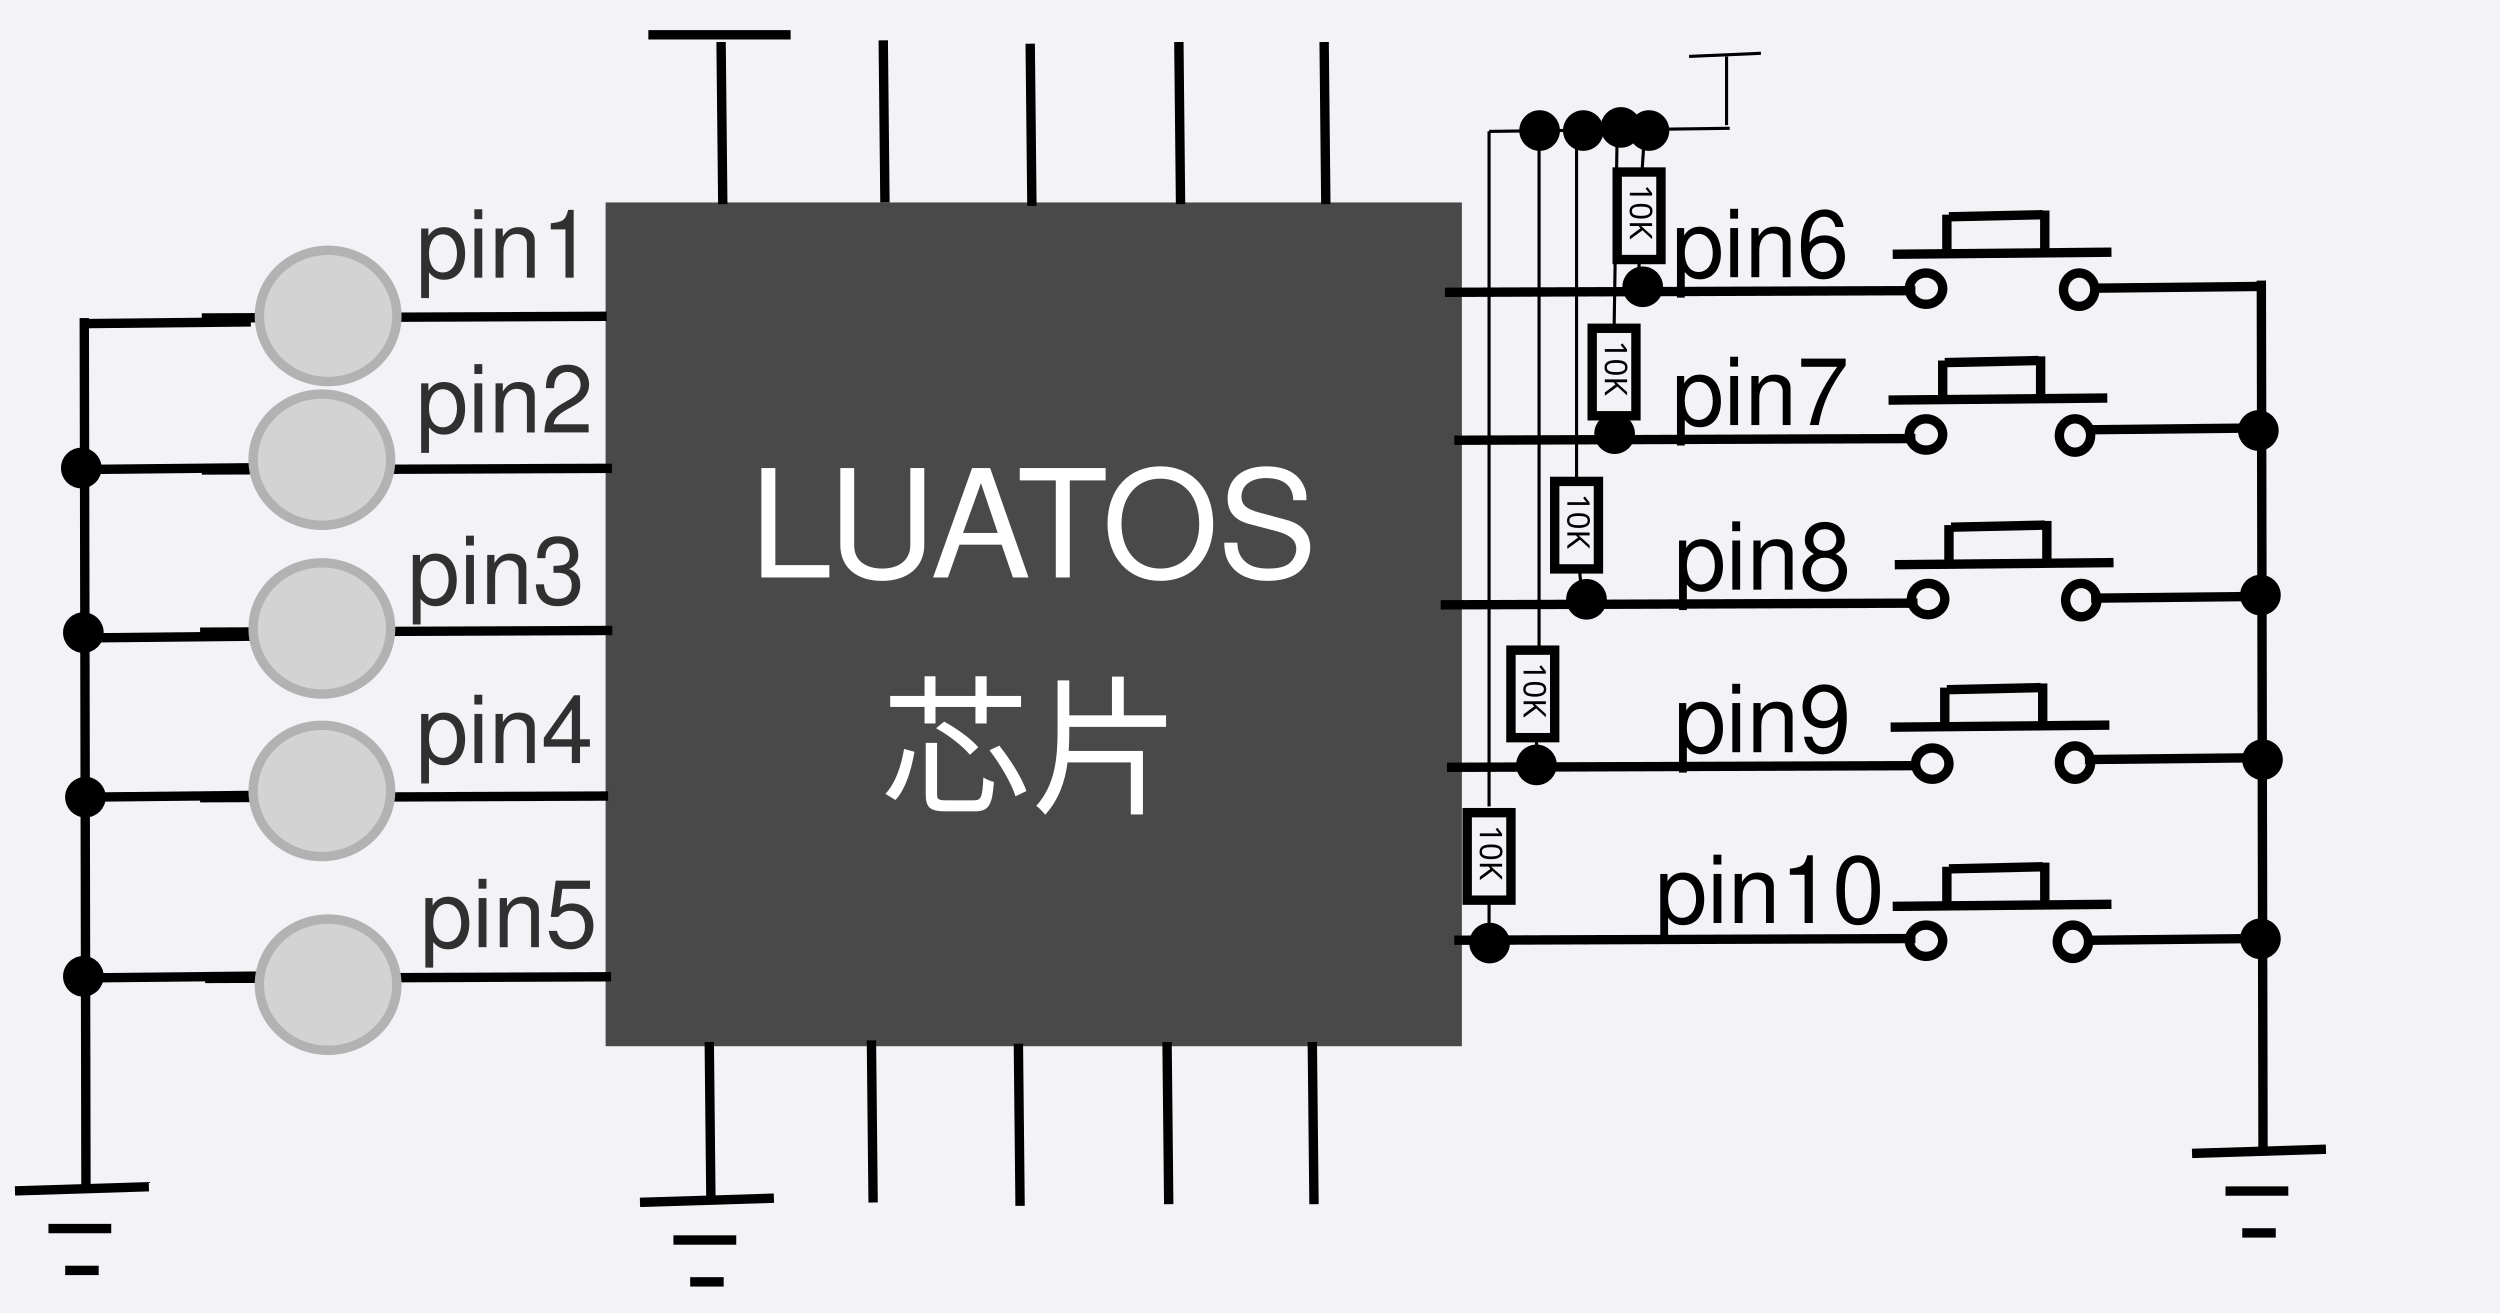
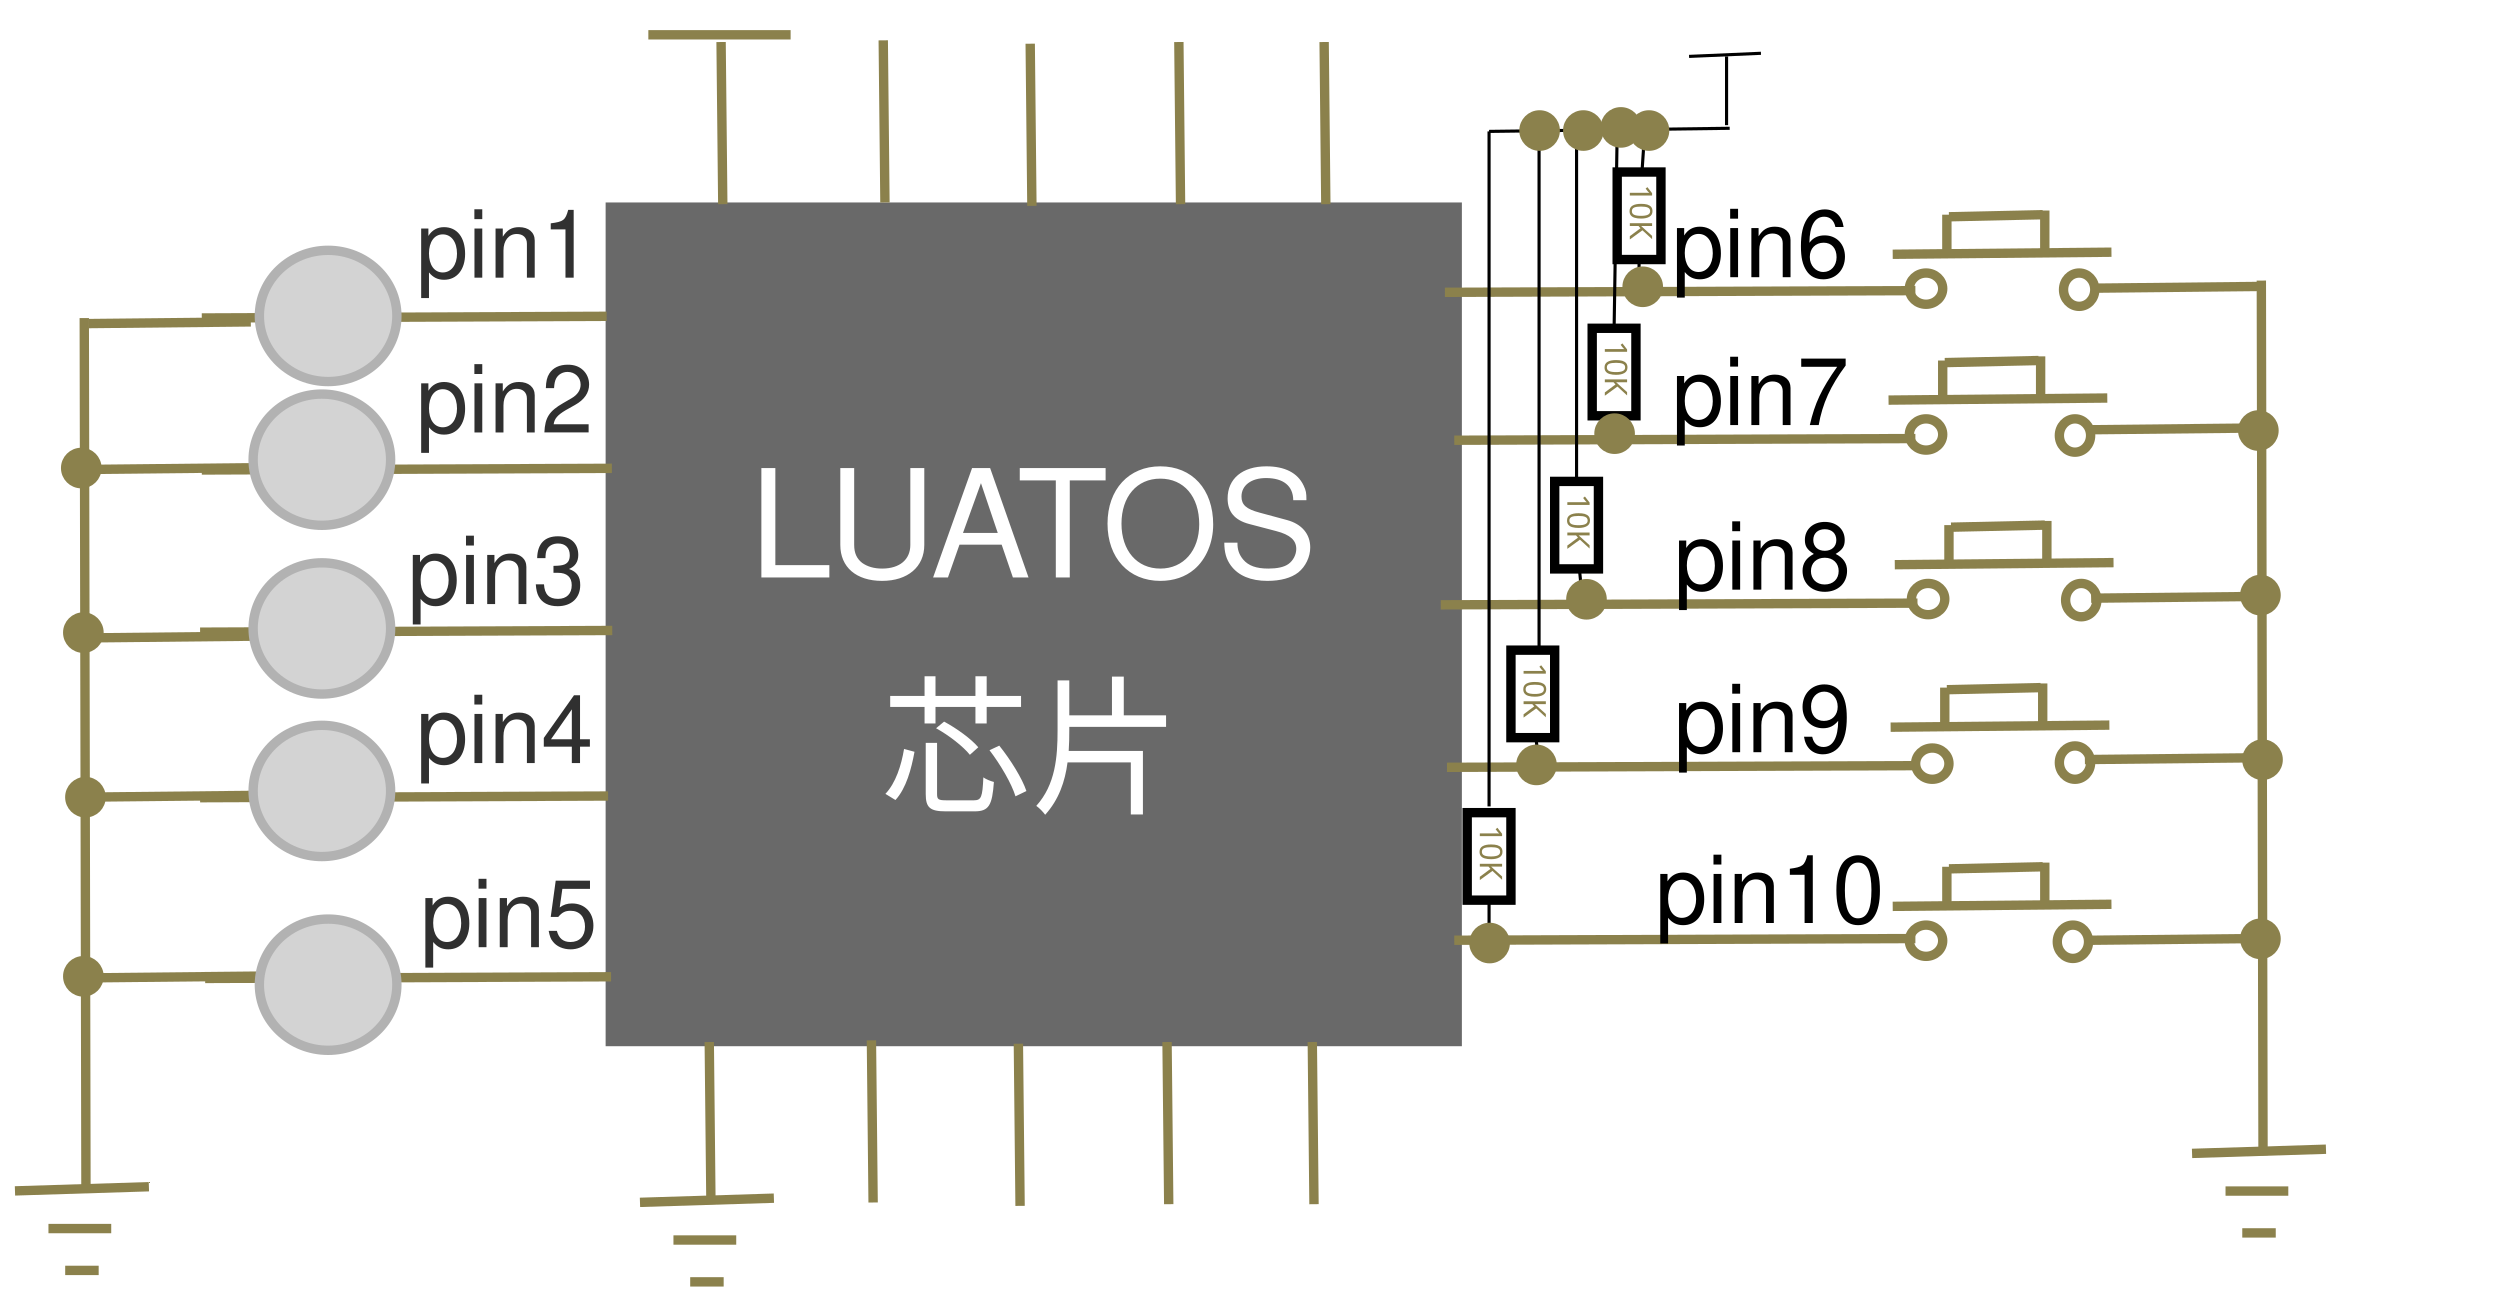
<svg xmlns="http://www.w3.org/2000/svg" width="400" height="210">
  <g>
-     <rect x="-1" y="-1" width="402" height="212" id="canvas_background" fill="#f2f2f7" />
+     <rect x="-1" y="-1" width="402" height="212" id="canvas_background" fill="#ffffff" />
    <g id="canvasGrid" width="100%" height="100%" x="0" y="0" overflow="visible" display="none">
      <rect id="svg_1" width="100%" height="100%" x="0" y="0" stroke-width="0" fill="url(#gridpattern)" />
    </g>
  </g>
  <g>
-     <rect fill="#494949" stroke-width="1.5" x="96.9" y="32.394" width="137" height="135" id="svg_3" />
+     <rect fill="#696969" stroke-width="1.5" x="96.9" y="32.394" width="137" height="135" id="svg_3" />
    <text fill="#ffffff" stroke-width="0" x="119.9" y="92.394" id="svg_4" font-size="24" font-family="Helvetica, Arial, sans-serif" text-anchor="start" xml:space="preserve">LUATOS</text>
    <text fill="#ffffff" stroke-width="0" x="140.9" y="128.394" id="svg_5" font-size="24" font-family="Helvetica, Arial, sans-serif" text-anchor="start" xml:space="preserve">芯片</text>
    <line fill="none" stroke-width="1.5" x1="262.159" y1="112.034" x2="262.4" y2="112.845" id="svg_6" stroke-linejoin="null" stroke-linecap="null" />
-     <line fill="none" stroke="#000000" stroke-width="1.5" x1="32.015" y1="127.633" x2="97.295" y2="127.363" id="svg_7" stroke-linejoin="null" stroke-linecap="null" />
-     <line fill="none" stroke="#000000" stroke-width="1.5" x1="32.826" y1="156.552" x2="97.772" y2="156.282" id="svg_8" stroke-linejoin="null" stroke-linecap="null" />
-     <line fill="none" stroke="#000000" stroke-width="1.5" x1="32.015" y1="101.147" x2="97.961" y2="100.876" id="svg_9" stroke-linejoin="null" stroke-linecap="null" />
-     <line fill="none" stroke="#000000" stroke-width="1.5" x1="32.285" y1="75.2" x2="97.898" y2="74.93" id="svg_10" stroke-linejoin="null" stroke-linecap="null" />
-     <line fill="none" stroke="#000000" stroke-width="1.5" x1="32.285" y1="50.876" x2="97.066" y2="50.606" id="svg_11" stroke-linejoin="null" stroke-linecap="null" />
-     <line fill="none" stroke="#000000" stroke-width="1.5" x1="231.184" y1="46.772" x2="306.463" y2="46.502" id="svg_16" stroke-linejoin="null" stroke-linecap="null" />
-     <line fill="none" stroke="#000000" stroke-width="1.5" x1="102.536" y1="19.831" x2="128.482" y2="19.56" id="svg_26" stroke-linejoin="null" stroke-linecap="null" transform="rotate(90, 115.509, 19.6954)" />
-     <line fill="none" stroke="#000000" stroke-width="1.5" x1="128.482" y1="19.56" x2="154.428" y2="19.29" id="svg_27" stroke-linejoin="null" stroke-linecap="null" transform="rotate(90, 141.455, 19.4252)" />
-     <line fill="none" stroke="#000000" stroke-width="1.5" x1="151.996" y1="20.101" x2="177.942" y2="19.831" id="svg_28" stroke-linejoin="null" stroke-linecap="null" transform="rotate(90, 164.969, 19.9657)" />
-     <line fill="none" stroke="#000000" stroke-width="1.5" x1="175.78" y1="19.831" x2="201.726" y2="19.56" id="svg_29" stroke-linejoin="null" stroke-linecap="null" transform="rotate(90, 188.753, 19.6954)" />
-     <line fill="none" stroke="#000000" stroke-width="1.5" x1="199.023" y1="19.831" x2="224.97" y2="19.56" id="svg_30" stroke-linejoin="null" stroke-linecap="null" transform="rotate(90, 211.996, 19.6954)" />
-     <line fill="none" stroke="#000000" stroke-width="1.5" x1="100.644" y1="179.832" x2="126.59" y2="179.562" id="svg_31" stroke-linejoin="null" stroke-linecap="null" transform="rotate(90, 113.617, 179.697)" />
-     <line fill="none" stroke="#000000" stroke-width="1.5" x1="126.59" y1="179.562" x2="152.536" y2="179.291" id="svg_32" stroke-linejoin="null" stroke-linecap="null" transform="rotate(90, 139.563, 179.427)" />
-     <line fill="none" stroke="#000000" stroke-width="1.5" x1="150.104" y1="180.102" x2="176.05" y2="179.832" id="svg_33" stroke-linejoin="null" stroke-linecap="null" transform="rotate(90, 163.077, 179.967)" />
-     <line fill="none" stroke="#000000" stroke-width="1.5" x1="173.888" y1="179.832" x2="199.834" y2="179.562" id="svg_34" stroke-linejoin="null" stroke-linecap="null" transform="rotate(90, 186.861, 179.697)" />
-     <line fill="none" stroke="#000000" stroke-width="1.5" x1="197.131" y1="179.832" x2="223.078" y2="179.562" id="svg_35" stroke-linejoin="null" stroke-linecap="null" transform="rotate(90, 210.104, 179.697)" />
-     <line fill="none" stroke="#000000" stroke-width="1.5" stroke-opacity="null" fill-opacity="null" x1="102.396" y1="192.377" x2="123.822" y2="191.707" id="svg_40" stroke-linejoin="null" stroke-linecap="null" />
-     <line fill="none" stroke="#000000" stroke-width="1.5" stroke-opacity="null" fill-opacity="null" x1="107.752" y1="198.403" x2="117.796" y2="198.403" id="svg_41" stroke-linejoin="null" stroke-linecap="null" />
-     <line fill="none" stroke="#000000" stroke-width="1.5" stroke-opacity="null" fill-opacity="null" x1="110.431" y1="205.099" x2="115.787" y2="205.099" id="svg_42" stroke-linejoin="null" stroke-linecap="null" />
-     <line fill="none" stroke="#000000" stroke-width="1.5" fill-opacity="null" x1="103.735" y1="5.568" x2="126.5" y2="5.568" id="svg_43" stroke-linejoin="null" stroke-linecap="null" />
+     <line fill="none" stroke="#8B814C" stroke-width="1.5" x1="32.015" y1="127.633" x2="97.295" y2="127.363" id="svg_7" stroke-linejoin="null" stroke-linecap="null" />
+     <line fill="none" stroke="#8B814C" stroke-width="1.5" x1="32.826" y1="156.552" x2="97.772" y2="156.282" id="svg_8" stroke-linejoin="null" stroke-linecap="null" />
+     <line fill="none" stroke="#8B814C" stroke-width="1.5" x1="32.015" y1="101.147" x2="97.961" y2="100.876" id="svg_9" stroke-linejoin="null" stroke-linecap="null" />
+     <line fill="none" stroke="#8B814C" stroke-width="1.5" x1="32.285" y1="75.2" x2="97.898" y2="74.93" id="svg_10" stroke-linejoin="null" stroke-linecap="null" />
+     <line fill="none" stroke="#8B814C" stroke-width="1.5" x1="32.285" y1="50.876" x2="97.066" y2="50.606" id="svg_11" stroke-linejoin="null" stroke-linecap="null" />
+     <line fill="none" stroke="#8B814C" stroke-width="1.5" x1="231.184" y1="46.772" x2="306.463" y2="46.502" id="svg_16" stroke-linejoin="null" stroke-linecap="null" />
+     <line fill="none" stroke="#8B814C" stroke-width="1.5" x1="102.536" y1="19.831" x2="128.482" y2="19.56" id="svg_26" stroke-linejoin="null" stroke-linecap="null" transform="rotate(90, 115.509, 19.6954)" />
+     <line fill="none" stroke="#8B814C" stroke-width="1.5" x1="128.482" y1="19.56" x2="154.428" y2="19.29" id="svg_27" stroke-linejoin="null" stroke-linecap="null" transform="rotate(90, 141.455, 19.4252)" />
+     <line fill="none" stroke="#8B814C" stroke-width="1.5" x1="151.996" y1="20.101" x2="177.942" y2="19.831" id="svg_28" stroke-linejoin="null" stroke-linecap="null" transform="rotate(90, 164.969, 19.9657)" />
+     <line fill="none" stroke="#8B814C" stroke-width="1.5" x1="175.78" y1="19.831" x2="201.726" y2="19.56" id="svg_29" stroke-linejoin="null" stroke-linecap="null" transform="rotate(90, 188.753, 19.6954)" />
+     <line fill="none" stroke="#8B814C" stroke-width="1.5" x1="199.023" y1="19.831" x2="224.97" y2="19.56" id="svg_30" stroke-linejoin="null" stroke-linecap="null" transform="rotate(90, 211.996, 19.6954)" />
+     <line fill="none" stroke="#8B814C" stroke-width="1.5" x1="100.644" y1="179.832" x2="126.59" y2="179.562" id="svg_31" stroke-linejoin="null" stroke-linecap="null" transform="rotate(90, 113.617, 179.697)" />
+     <line fill="none" stroke="#8B814C" stroke-width="1.5" x1="126.59" y1="179.562" x2="152.536" y2="179.291" id="svg_32" stroke-linejoin="null" stroke-linecap="null" transform="rotate(90, 139.563, 179.427)" />
+     <line fill="none" stroke="#8B814C" stroke-width="1.5" x1="150.104" y1="180.102" x2="176.05" y2="179.832" id="svg_33" stroke-linejoin="null" stroke-linecap="null" transform="rotate(90, 163.077, 179.967)" />
+     <line fill="none" stroke="#8B814C" stroke-width="1.5" x1="173.888" y1="179.832" x2="199.834" y2="179.562" id="svg_34" stroke-linejoin="null" stroke-linecap="null" transform="rotate(90, 186.861, 179.697)" />
+     <line fill="none" stroke="#8B814C" stroke-width="1.5" x1="197.131" y1="179.832" x2="223.078" y2="179.562" id="svg_35" stroke-linejoin="null" stroke-linecap="null" transform="rotate(90, 210.104, 179.697)" />
+     <line fill="none" stroke="#8B814C" stroke-width="1.5" stroke-opacity="null" fill-opacity="null" x1="102.396" y1="192.377" x2="123.822" y2="191.707" id="svg_40" stroke-linejoin="null" stroke-linecap="null" />
+     <line fill="none" stroke="#8B814C" stroke-width="1.5" stroke-opacity="null" fill-opacity="null" x1="107.752" y1="198.403" x2="117.796" y2="198.403" id="svg_41" stroke-linejoin="null" stroke-linecap="null" />
+     <line fill="none" stroke="#8B814C" stroke-width="1.5" stroke-opacity="null" fill-opacity="null" x1="110.431" y1="205.099" x2="115.787" y2="205.099" id="svg_42" stroke-linejoin="null" stroke-linecap="null" />
+     <line fill="none" stroke="#8B814C" stroke-width="1.5" fill-opacity="null" x1="103.735" y1="5.568" x2="126.5" y2="5.568" id="svg_43" stroke-linejoin="null" stroke-linecap="null" />
    <text fill="#303030" stroke="#000000" stroke-width="0" x="66.576" y="44.422" id="svg_45" font-size="15" font-family="Helvetica, Arial, sans-serif" text-anchor="start" xml:space="preserve">pin1</text>
    <text fill="#303030" stroke="#000000" stroke-width="0" x="66.576" y="69.196" id="svg_46" font-size="15" font-family="Helvetica, Arial, sans-serif" text-anchor="start" xml:space="preserve">pin2</text>
    <text fill="#303030" stroke="#000000" stroke-width="0" x="65.236" y="96.648" id="svg_47" font-size="15" font-family="Helvetica, Arial, sans-serif" text-anchor="start" xml:space="preserve" style="cursor: move;">pin3</text>
    <text fill="#303030" stroke="#000000" stroke-width="0" x="66.576" y="122.091" id="svg_48" font-size="15" font-family="Helvetica, Arial, sans-serif" text-anchor="start" xml:space="preserve" style="cursor: move;">pin4</text>
    <text fill="#303030" stroke="#000000" stroke-width="0" x="67.245" y="151.552" id="svg_49" font-size="15" font-family="Helvetica, Arial, sans-serif" text-anchor="start" xml:space="preserve">pin5</text>
-     <line fill="none" stroke="#000000" stroke-width="1.5" x1="14.915" y1="127.53" x2="40.861" y2="127.259" id="svg_2" stroke-linejoin="null" stroke-linecap="null" />
-     <line fill="none" stroke="#000000" stroke-width="1.5" x1="15.059" y1="156.449" x2="41.005" y2="156.179" id="svg_17" stroke-linejoin="null" stroke-linecap="null" />
-     <line fill="none" stroke="#000000" stroke-width="1.5" x1="15.915" y1="102.043" x2="41.861" y2="101.773" id="svg_18" stroke-linejoin="null" stroke-linecap="null" />
-     <line fill="none" stroke="#000000" stroke-width="1.5" x1="15.185" y1="75.097" x2="41.131" y2="74.826" id="svg_19" stroke-linejoin="null" stroke-linecap="null" />
-     <line fill="none" stroke="#000000" stroke-width="1.5" x1="14.185" y1="51.772" x2="40.131" y2="51.502" id="svg_20" stroke-linejoin="null" stroke-linecap="null" />
-     <line fill="none" stroke="#000000" stroke-width="1.5" x1="-56.355" y1="120.999" x2="83.591" y2="120.729" id="svg_25" stroke-linejoin="null" stroke-linecap="null" transform="rotate(90, 13.618, 120.864)" />
-     <line fill="none" stroke="#000000" stroke-width="1.5" stroke-opacity="null" fill-opacity="null" x1="2.396" y1="190.544" x2="23.823" y2="189.874" id="svg_36" stroke-linejoin="null" stroke-linecap="null" />
-     <line fill="none" stroke="#000000" stroke-width="1.5" stroke-opacity="null" fill-opacity="null" x1="7.753" y1="196.57" x2="17.796" y2="196.57" id="svg_37" stroke-linejoin="null" stroke-linecap="null" />
-     <line fill="none" stroke="#000000" stroke-width="1.5" stroke-opacity="null" fill-opacity="null" x1="10.431" y1="203.265" x2="15.788" y2="203.265" id="svg_38" stroke-linejoin="null" stroke-linecap="null" />
-     <ellipse ry="2.5" rx="2.5" id="svg_39" cy="74.886" cx="13.004" stroke-opacity="null" stroke-width="1.5" stroke="#000000" fill="#000000" />
-     <ellipse ry="2.5" rx="2.5" id="svg_44" cy="101.217" cx="13.337" stroke-opacity="null" stroke-width="1.5" stroke="#000000" fill="#000000" />
-     <ellipse ry="2.5" rx="2.5" id="svg_50" cy="127.549" cx="13.67" stroke-opacity="null" stroke-width="1.5" stroke="#000000" fill="#000000" />
-     <ellipse ry="2.5" rx="2.5" id="svg_51" cy="156.213" cx="13.337" stroke-opacity="null" stroke-width="1.5" stroke="#000000" fill="#000000" />
+     <line fill="none" stroke="#8B814C" stroke-width="1.5" x1="14.915" y1="127.53" x2="40.861" y2="127.259" id="svg_2" stroke-linejoin="null" stroke-linecap="null" />
+     <line fill="none" stroke="#8B814C" stroke-width="1.5" x1="15.059" y1="156.449" x2="41.005" y2="156.179" id="svg_17" stroke-linejoin="null" stroke-linecap="null" />
+     <line fill="none" stroke="#8B814C" stroke-width="1.5" x1="15.915" y1="102.043" x2="41.861" y2="101.773" id="svg_18" stroke-linejoin="null" stroke-linecap="null" />
+     <line fill="none" stroke="#8B814C" stroke-width="1.5" x1="15.185" y1="75.097" x2="41.131" y2="74.826" id="svg_19" stroke-linejoin="null" stroke-linecap="null" />
+     <line fill="none" stroke="#8B814C" stroke-width="1.5" x1="14.185" y1="51.772" x2="40.131" y2="51.502" id="svg_20" stroke-linejoin="null" stroke-linecap="null" />
+     <line fill="none" stroke="#8B814C" stroke-width="1.5" x1="-56.355" y1="120.999" x2="83.591" y2="120.729" id="svg_25" stroke-linejoin="null" stroke-linecap="null" transform="rotate(90, 13.618, 120.864)" />
+     <line fill="none" stroke="#8B814C" stroke-width="1.5" stroke-opacity="null" fill-opacity="null" x1="2.396" y1="190.544" x2="23.823" y2="189.874" id="svg_36" stroke-linejoin="null" stroke-linecap="null" />
+     <line fill="none" stroke="#8B814C" stroke-width="1.5" stroke-opacity="null" fill-opacity="null" x1="7.753" y1="196.57" x2="17.796" y2="196.57" id="svg_37" stroke-linejoin="null" stroke-linecap="null" />
+     <line fill="none" stroke="#8B814C" stroke-width="1.5" stroke-opacity="null" fill-opacity="null" x1="10.431" y1="203.265" x2="15.788" y2="203.265" id="svg_38" stroke-linejoin="null" stroke-linecap="null" />
+     <ellipse ry="2.5" rx="2.5" id="svg_39" cy="74.886" cx="13.004" stroke-opacity="null" stroke-width="1.5" stroke="#8B814C" fill="#8B814C" />
+     <ellipse ry="2.5" rx="2.5" id="svg_44" cy="101.217" cx="13.337" stroke-opacity="null" stroke-width="1.5" stroke="#8B814C" fill="#8B814C" />
+     <ellipse ry="2.5" rx="2.5" id="svg_50" cy="127.549" cx="13.67" stroke-opacity="null" stroke-width="1.5" stroke="#8B814C" fill="#8B814C" />
+     <ellipse ry="2.5" rx="2.5" id="svg_51" cy="156.213" cx="13.337" stroke-opacity="null" stroke-width="1.5" stroke="#8B814C" fill="#8B814C" />
    <ellipse ry="10.5" rx="11" id="svg_led1" cy="50.55" cx="52.5" stroke-width="1.5" stroke="#b2b2b2" fill="lightgrey" />
    <ellipse ry="10.5" rx="11" id="svg_led2" cy="73.55" cx="51.5" stroke-width="1.5" stroke="#b2b2b2" fill="lightgrey" />
    <ellipse ry="10.5" rx="11" id="svg_led3" cy="100.55" cx="51.5" stroke-width="1.5" stroke="#b2b2b2" fill="lightgrey" />
    <ellipse ry="10.5" rx="11" id="svg_led4" cy="126.55" cx="51.5" stroke-width="1.5" stroke="#b2b2b2" fill="lightgrey" />
    <ellipse ry="10.5" rx="11" id="svg_led5" cy="157.55" cx="52.5" stroke-width="1.5" stroke="#b2b2b2" fill="lightgrey" />
-     <line fill="none" stroke="#000000" stroke-width="1.5" x1="333.58" y1="121.53" x2="359.526" y2="121.259" id="svg_21" stroke-linejoin="null" stroke-linecap="null" />
-     <line fill="none" stroke="#000000" stroke-width="1.5" x1="333.724" y1="150.449" x2="359.67" y2="150.179" id="svg_22" stroke-linejoin="null" stroke-linecap="null" />
-     <line fill="none" stroke="#000000" stroke-width="1.5" x1="334.58" y1="95.71" x2="360.526" y2="95.439" id="svg_23" stroke-linejoin="null" stroke-linecap="null" />
-     <line fill="none" stroke="#000000" stroke-width="1.5" x1="333.85" y1="68.763" x2="359.797" y2="68.493" id="svg_24" stroke-linejoin="null" stroke-linecap="null" />
-     <line fill="none" stroke="#000000" stroke-width="1.5" x1="335.184" y1="46.106" x2="361.13" y2="45.835" id="svg_52" stroke-linejoin="null" stroke-linecap="null" />
-     <line fill="none" stroke="#000000" stroke-width="1.5" x1="291.977" y1="114.999" x2="431.923" y2="114.729" id="svg_53" stroke-linejoin="null" stroke-linecap="null" transform="rotate(90, 361.95, 114.864)" />
-     <line fill="none" stroke="#000000" stroke-width="1.5" stroke-opacity="null" fill-opacity="null" x1="350.728" y1="184.544" x2="372.155" y2="183.874" id="svg_54" stroke-linejoin="null" stroke-linecap="null" />
-     <line fill="none" stroke="#000000" stroke-width="1.5" stroke-opacity="null" fill-opacity="null" x1="356.085" y1="190.57" x2="366.128" y2="190.57" id="svg_55" stroke-linejoin="null" stroke-linecap="null" />
-     <line fill="none" stroke="#000000" stroke-width="1.5" stroke-opacity="null" fill-opacity="null" x1="358.763" y1="197.265" x2="364.12" y2="197.265" id="svg_56" stroke-linejoin="null" stroke-linecap="null" />
-     <ellipse ry="2.5" rx="2.5" id="svg_57" cy="68.886" cx="361.336" stroke-opacity="null" stroke-width="1.5" stroke="#000000" fill="#000000" />
-     <ellipse ry="2.5" rx="2.5" id="svg_58" cy="95.217" cx="361.669" stroke-opacity="null" stroke-width="1.5" stroke="#000000" fill="#000000" />
-     <ellipse ry="2.5" rx="2.5" id="svg_59" cy="121.549" cx="362.002" stroke-opacity="null" stroke-width="1.5" stroke="#000000" fill="#000000" />
-     <ellipse ry="2.5" rx="2.5" id="svg_60" cy="150.213" cx="361.669" stroke-opacity="null" stroke-width="1.5" stroke="#000000" fill="#000000" />
+     <line fill="none" stroke="#8B814C" stroke-width="1.5" x1="333.58" y1="121.53" x2="359.526" y2="121.259" id="svg_21" stroke-linejoin="null" stroke-linecap="null" />
+     <line fill="none" stroke="#8B814C" stroke-width="1.5" x1="333.724" y1="150.449" x2="359.67" y2="150.179" id="svg_22" stroke-linejoin="null" stroke-linecap="null" />
+     <line fill="none" stroke="#8B814C" stroke-width="1.5" x1="334.58" y1="95.71" x2="360.526" y2="95.439" id="svg_23" stroke-linejoin="null" stroke-linecap="null" />
+     <line fill="none" stroke="#8B814C" stroke-width="1.5" x1="333.85" y1="68.763" x2="359.797" y2="68.493" id="svg_24" stroke-linejoin="null" stroke-linecap="null" />
+     <line fill="none" stroke="#8B814C" stroke-width="1.5" x1="335.184" y1="46.106" x2="361.13" y2="45.835" id="svg_52" stroke-linejoin="null" stroke-linecap="null" />
+     <line fill="none" stroke="#8B814C" stroke-width="1.5" x1="291.977" y1="114.999" x2="431.923" y2="114.729" id="svg_53" stroke-linejoin="null" stroke-linecap="null" transform="rotate(90, 361.95, 114.864)" />
+     <line fill="none" stroke="#8B814C" stroke-width="1.5" stroke-opacity="null" fill-opacity="null" x1="350.728" y1="184.544" x2="372.155" y2="183.874" id="svg_54" stroke-linejoin="null" stroke-linecap="null" />
+     <line fill="none" stroke="#8B814C" stroke-width="1.5" stroke-opacity="null" fill-opacity="null" x1="356.085" y1="190.57" x2="366.128" y2="190.57" id="svg_55" stroke-linejoin="null" stroke-linecap="null" />
+     <line fill="none" stroke="#8B814C" stroke-width="1.5" stroke-opacity="null" fill-opacity="null" x1="358.763" y1="197.265" x2="364.12" y2="197.265" id="svg_56" stroke-linejoin="null" stroke-linecap="null" />
+     <ellipse ry="2.5" rx="2.5" id="svg_57" cy="68.886" cx="361.336" stroke-opacity="null" stroke-width="1.5" stroke="#8B814C" fill="#8B814C" />
+     <ellipse ry="2.5" rx="2.5" id="svg_58" cy="95.217" cx="361.669" stroke-opacity="null" stroke-width="1.5" stroke="#8B814C" fill="#8B814C" />
+     <ellipse ry="2.5" rx="2.5" id="svg_59" cy="121.549" cx="362.002" stroke-opacity="null" stroke-width="1.5" stroke="#8B814C" fill="#8B814C" />
+     <ellipse ry="2.5" rx="2.5" id="svg_60" cy="150.213" cx="361.669" stroke-opacity="null" stroke-width="1.5" stroke="#8B814C" fill="#8B814C" />
    <text fill="#000000" stroke="#000000" stroke-width="0" stroke-opacity="null" fill-opacity="null" x="267.5" y="44.35" id="svg_61" font-size="15" font-family="Helvetica, Arial, sans-serif" text-anchor="start" xml:space="preserve">pin6</text>
-     <line fill="none" stroke="#000000" stroke-width="1.5" x1="232.684" y1="70.439" x2="306.463" y2="70.169" id="svg_62" stroke-linejoin="null" stroke-linecap="null" />
+     <line fill="none" stroke="#8B814C" stroke-width="1.5" x1="232.684" y1="70.439" x2="306.463" y2="70.169" id="svg_62" stroke-linejoin="null" stroke-linecap="null" />
    <text fill="#000000" stroke="#000000" stroke-width="0" stroke-opacity="null" fill-opacity="null" x="267.5" y="68.017" id="svg_63" font-size="15" font-family="Helvetica, Arial, sans-serif" text-anchor="start" xml:space="preserve" style="cursor: move;">pin7</text>
-     <line fill="none" stroke="#000000" stroke-width="1.5" x1="230.517" y1="96.772" x2="306.797" y2="96.502" id="svg_64" stroke-linejoin="null" stroke-linecap="null" />
+     <line fill="none" stroke="#8B814C" stroke-width="1.5" x1="230.517" y1="96.772" x2="306.797" y2="96.502" id="svg_64" stroke-linejoin="null" stroke-linecap="null" />
    <text fill="#000000" stroke="#000000" stroke-width="0" stroke-opacity="null" fill-opacity="null" x="267.833" y="94.35" id="svg_65" font-size="15" font-family="Helvetica, Arial, sans-serif" text-anchor="start" xml:space="preserve">pin8</text>
-     <line fill="none" stroke="#000000" stroke-width="1.5" x1="231.517" y1="122.772" x2="306.797" y2="122.502" id="svg_66" stroke-linejoin="null" stroke-linecap="null" />
+     <line fill="none" stroke="#8B814C" stroke-width="1.5" x1="231.517" y1="122.772" x2="306.797" y2="122.502" id="svg_66" stroke-linejoin="null" stroke-linecap="null" />
    <text fill="#000000" stroke="#000000" stroke-width="0" stroke-opacity="null" fill-opacity="null" x="267.833" y="120.35" id="svg_67" font-size="15" font-family="Helvetica, Arial, sans-serif" text-anchor="start" xml:space="preserve" style="cursor: move;">pin9</text>
-     <line fill="none" stroke="#000000" stroke-width="1.5" x1="232.684" y1="150.438" x2="306.463" y2="150.168" id="svg_68" stroke-linejoin="null" stroke-linecap="null" />
+     <line fill="none" stroke="#8B814C" stroke-width="1.5" x1="232.684" y1="150.438" x2="306.463" y2="150.168" id="svg_68" stroke-linejoin="null" stroke-linecap="null" />
    <text fill="#000000" stroke="#000000" stroke-width="0" stroke-opacity="null" fill-opacity="null" x="264.833" y="147.683" id="svg_69" font-size="15" font-family="Helvetica, Arial, sans-serif" text-anchor="start" xml:space="preserve">pin10</text>
-     <line fill="none" stroke="#000000" stroke-width="1.5" stroke-opacity="null" fill-opacity="null" x1="302.833" y1="40.684" x2="337.833" y2="40.35" id="svg_70" stroke-linejoin="null" stroke-linecap="null" />
-     <line fill="none" stroke="#000000" stroke-width="1.5" stroke-opacity="null" fill-opacity="null" x1="311.5" y1="34.35" x2="311.5" y2="40.35" id="svg_71" stroke-linejoin="null" stroke-linecap="null" />
-     <line fill="none" stroke="#000000" stroke-width="1.5" stroke-opacity="null" fill-opacity="null" x1="327.166" y1="41.017" x2="327.166" y2="33.684" id="svg_72" stroke-linejoin="null" stroke-linecap="null" />
-     <line fill="none" stroke="#000000" stroke-width="1.5" stroke-opacity="null" fill-opacity="null" x1="311.833" y1="34.684" x2="326.833" y2="34.35" id="svg_73" stroke-linejoin="null" stroke-linecap="null" />
-     <ellipse fill="none" stroke="#000000" stroke-width="1.5" cx="308.166" cy="46.184" id="svg_74" rx="2.667" ry="2.5" />
-     <ellipse fill="none" stroke="#000000" stroke-width="1.5" cx="332.666" cy="46.35" id="svg_75" rx="2.5" ry="2.667" />
-     <line fill="none" stroke="#000000" stroke-width="1.5" stroke-opacity="null" fill-opacity="null" x1="302.166" y1="64.017" x2="337.166" y2="63.683" id="svg_76" stroke-linejoin="null" stroke-linecap="null" />
-     <line fill="none" stroke="#000000" stroke-width="1.5" stroke-opacity="null" fill-opacity="null" x1="310.833" y1="57.684" x2="310.833" y2="63.683" id="svg_77" stroke-linejoin="null" stroke-linecap="null" />
-     <line fill="none" stroke="#000000" stroke-width="1.5" stroke-opacity="null" fill-opacity="null" x1="326.5" y1="64.35" x2="326.5" y2="57.017" id="svg_78" stroke-linejoin="null" stroke-linecap="null" />
-     <line fill="none" stroke="#000000" stroke-width="1.5" stroke-opacity="null" fill-opacity="null" x1="311.166" y1="58.017" x2="326.166" y2="57.684" id="svg_79" stroke-linejoin="null" stroke-linecap="null" />
-     <ellipse fill="none" stroke="#000000" stroke-width="1.5" cx="308.166" cy="69.517" id="svg_80" rx="2.667" ry="2.5" />
-     <ellipse fill="none" stroke="#000000" stroke-width="1.5" cx="331.999" cy="69.683" id="svg_81" rx="2.5" ry="2.667" />
-     <line fill="none" stroke="#000000" stroke-width="1.5" stroke-opacity="null" fill-opacity="null" x1="303.166" y1="90.35" x2="338.166" y2="90.017" id="svg_82" stroke-linejoin="null" stroke-linecap="null" />
-     <line fill="none" stroke="#000000" stroke-width="1.5" stroke-opacity="null" fill-opacity="null" x1="311.833" y1="84.017" x2="311.833" y2="90.017" id="svg_83" stroke-linejoin="null" stroke-linecap="null" />
-     <line fill="none" stroke="#000000" stroke-width="1.5" stroke-opacity="null" fill-opacity="null" x1="327.499" y1="90.683" x2="327.499" y2="83.35" id="svg_84" stroke-linejoin="null" stroke-linecap="null" />
-     <line fill="none" stroke="#000000" stroke-width="1.5" stroke-opacity="null" fill-opacity="null" x1="312.166" y1="84.35" x2="327.166" y2="84.017" id="svg_85" stroke-linejoin="null" stroke-linecap="null" />
-     <ellipse fill="none" stroke="#000000" stroke-width="1.5" cx="308.5" cy="95.85" id="svg_86" rx="2.667" ry="2.5" />
-     <ellipse fill="none" stroke="#000000" stroke-width="1.5" cx="332.999" cy="96.017" id="svg_87" rx="2.5" ry="2.667" />
-     <line fill="none" stroke="#000000" stroke-width="1.5" stroke-opacity="null" fill-opacity="null" x1="302.5" y1="116.35" x2="337.499" y2="116.017" id="svg_88" stroke-linejoin="null" stroke-linecap="null" />
-     <line fill="none" stroke="#000000" stroke-width="1.5" stroke-opacity="null" fill-opacity="null" x1="311.166" y1="110.017" x2="311.166" y2="116.017" id="svg_89" stroke-linejoin="null" stroke-linecap="null" />
-     <line fill="none" stroke="#000000" stroke-width="1.5" stroke-opacity="null" fill-opacity="null" x1="326.833" y1="116.683" x2="326.833" y2="109.35" id="svg_90" stroke-linejoin="null" stroke-linecap="null" />
-     <line fill="none" stroke="#000000" stroke-width="1.5" stroke-opacity="null" fill-opacity="null" x1="311.5" y1="110.35" x2="326.5" y2="110.017" id="svg_91" stroke-linejoin="null" stroke-linecap="null" />
-     <ellipse fill="none" stroke="#000000" stroke-width="1.5" cx="309.166" cy="122.183" id="svg_92" rx="2.667" ry="2.5" />
-     <ellipse fill="none" stroke="#000000" stroke-width="1.5" cx="331.999" cy="122.017" id="svg_93" rx="2.5" ry="2.667" />
-     <line fill="none" stroke="#000000" stroke-width="1.5" stroke-opacity="null" fill-opacity="null" x1="302.833" y1="145.017" x2="337.833" y2="144.683" id="svg_94" stroke-linejoin="null" stroke-linecap="null" />
-     <line fill="none" stroke="#000000" stroke-width="1.5" stroke-opacity="null" fill-opacity="null" x1="311.5" y1="138.683" x2="311.5" y2="144.683" id="svg_95" stroke-linejoin="null" stroke-linecap="null" />
-     <line fill="none" stroke="#000000" stroke-width="1.5" stroke-opacity="null" fill-opacity="null" x1="327.166" y1="145.35" x2="327.166" y2="138.017" id="svg_96" stroke-linejoin="null" stroke-linecap="null" />
-     <line fill="none" stroke="#000000" stroke-width="1.5" stroke-opacity="null" fill-opacity="null" x1="311.833" y1="139.017" x2="326.833" y2="138.683" id="svg_97" stroke-linejoin="null" stroke-linecap="null" />
-     <ellipse fill="none" stroke="#000000" stroke-width="1.5" cx="308.166" cy="150.516" id="svg_98" rx="2.667" ry="2.5" />
-     <ellipse fill="none" stroke="#000000" stroke-width="1.5" cx="331.666" cy="150.683" id="svg_99" rx="2.5" ry="2.667" />
+     <line fill="none" stroke="#8B814C" stroke-width="1.5" stroke-opacity="null" fill-opacity="null" x1="302.833" y1="40.684" x2="337.833" y2="40.35" id="svg_70" stroke-linejoin="null" stroke-linecap="null" />
+     <line fill="none" stroke="#8B814C" stroke-width="1.5" stroke-opacity="null" fill-opacity="null" x1="311.5" y1="34.35" x2="311.5" y2="40.35" id="svg_71" stroke-linejoin="null" stroke-linecap="null" />
+     <line fill="none" stroke="#8B814C" stroke-width="1.5" stroke-opacity="null" fill-opacity="null" x1="327.166" y1="41.017" x2="327.166" y2="33.684" id="svg_72" stroke-linejoin="null" stroke-linecap="null" />
+     <line fill="none" stroke="#8B814C" stroke-width="1.5" stroke-opacity="null" fill-opacity="null" x1="311.833" y1="34.684" x2="326.833" y2="34.35" id="svg_73" stroke-linejoin="null" stroke-linecap="null" />
+     <ellipse fill="none" stroke="#8B814C" stroke-width="1.5" cx="308.166" cy="46.184" id="svg_74" rx="2.667" ry="2.5" />
+     <ellipse fill="none" stroke="#8B814C" stroke-width="1.5" cx="332.666" cy="46.35" id="svg_75" rx="2.5" ry="2.667" />
+     <line fill="none" stroke="#8B814C" stroke-width="1.5" stroke-opacity="null" fill-opacity="null" x1="302.166" y1="64.017" x2="337.166" y2="63.683" id="svg_76" stroke-linejoin="null" stroke-linecap="null" />
+     <line fill="none" stroke="#8B814C" stroke-width="1.5" stroke-opacity="null" fill-opacity="null" x1="310.833" y1="57.684" x2="310.833" y2="63.683" id="svg_77" stroke-linejoin="null" stroke-linecap="null" />
+     <line fill="none" stroke="#8B814C" stroke-width="1.5" stroke-opacity="null" fill-opacity="null" x1="326.5" y1="64.35" x2="326.5" y2="57.017" id="svg_78" stroke-linejoin="null" stroke-linecap="null" />
+     <line fill="none" stroke="#8B814C" stroke-width="1.5" stroke-opacity="null" fill-opacity="null" x1="311.166" y1="58.017" x2="326.166" y2="57.684" id="svg_79" stroke-linejoin="null" stroke-linecap="null" />
+     <ellipse fill="none" stroke="#8B814C" stroke-width="1.5" cx="308.166" cy="69.517" id="svg_80" rx="2.667" ry="2.5" />
+     <ellipse fill="none" stroke="#8B814C" stroke-width="1.5" cx="331.999" cy="69.683" id="svg_81" rx="2.5" ry="2.667" />
+     <line fill="none" stroke="#8B814C" stroke-width="1.5" stroke-opacity="null" fill-opacity="null" x1="303.166" y1="90.35" x2="338.166" y2="90.017" id="svg_82" stroke-linejoin="null" stroke-linecap="null" />
+     <line fill="none" stroke="#8B814C" stroke-width="1.5" stroke-opacity="null" fill-opacity="null" x1="311.833" y1="84.017" x2="311.833" y2="90.017" id="svg_83" stroke-linejoin="null" stroke-linecap="null" />
+     <line fill="none" stroke="#8B814C" stroke-width="1.5" stroke-opacity="null" fill-opacity="null" x1="327.499" y1="90.683" x2="327.499" y2="83.35" id="svg_84" stroke-linejoin="null" stroke-linecap="null" />
+     <line fill="none" stroke="#8B814C" stroke-width="1.5" stroke-opacity="null" fill-opacity="null" x1="312.166" y1="84.35" x2="327.166" y2="84.017" id="svg_85" stroke-linejoin="null" stroke-linecap="null" />
+     <ellipse fill="none" stroke="#8B814C" stroke-width="1.5" cx="308.5" cy="95.85" id="svg_86" rx="2.667" ry="2.5" />
+     <ellipse fill="none" stroke="#8B814C" stroke-width="1.5" cx="332.999" cy="96.017" id="svg_87" rx="2.5" ry="2.667" />
+     <line fill="none" stroke="#8B814C" stroke-width="1.5" stroke-opacity="null" fill-opacity="null" x1="302.5" y1="116.35" x2="337.499" y2="116.017" id="svg_88" stroke-linejoin="null" stroke-linecap="null" />
+     <line fill="none" stroke="#8B814C" stroke-width="1.5" stroke-opacity="null" fill-opacity="null" x1="311.166" y1="110.017" x2="311.166" y2="116.017" id="svg_89" stroke-linejoin="null" stroke-linecap="null" />
+     <line fill="none" stroke="#8B814C" stroke-width="1.5" stroke-opacity="null" fill-opacity="null" x1="326.833" y1="116.683" x2="326.833" y2="109.35" id="svg_90" stroke-linejoin="null" stroke-linecap="null" />
+     <line fill="none" stroke="#8B814C" stroke-width="1.5" stroke-opacity="null" fill-opacity="null" x1="311.5" y1="110.35" x2="326.5" y2="110.017" id="svg_91" stroke-linejoin="null" stroke-linecap="null" />
+     <ellipse fill="none" stroke="#8B814C" stroke-width="1.5" cx="309.166" cy="122.183" id="svg_92" rx="2.667" ry="2.5" />
+     <ellipse fill="none" stroke="#8B814C" stroke-width="1.5" cx="331.999" cy="122.017" id="svg_93" rx="2.5" ry="2.667" />
+     <line fill="none" stroke="#8B814C" stroke-width="1.5" stroke-opacity="null" fill-opacity="null" x1="302.833" y1="145.017" x2="337.833" y2="144.683" id="svg_94" stroke-linejoin="null" stroke-linecap="null" />
+     <line fill="none" stroke="#8B814C" stroke-width="1.5" stroke-opacity="null" fill-opacity="null" x1="311.5" y1="138.683" x2="311.5" y2="144.683" id="svg_95" stroke-linejoin="null" stroke-linecap="null" />
+     <line fill="none" stroke="#8B814C" stroke-width="1.5" stroke-opacity="null" fill-opacity="null" x1="327.166" y1="145.35" x2="327.166" y2="138.017" id="svg_96" stroke-linejoin="null" stroke-linecap="null" />
+     <line fill="none" stroke="#8B814C" stroke-width="1.5" stroke-opacity="null" fill-opacity="null" x1="311.833" y1="139.017" x2="326.833" y2="138.683" id="svg_97" stroke-linejoin="null" stroke-linecap="null" />
+     <ellipse fill="none" stroke="#8B814C" stroke-width="1.5" cx="308.166" cy="150.516" id="svg_98" rx="2.667" ry="2.5" />
+     <ellipse fill="none" stroke="#8B814C" stroke-width="1.5" cx="331.666" cy="150.683" id="svg_99" rx="2.5" ry="2.667" />
    <rect id="svg_12" height="14" width="7" y="130.025" x="234.75" fill-opacity="null" stroke-opacity="null" stroke-width="1.5" stroke="#000000" fill="none" />
-     <text transform="rotate(90, 238.771, 136.525)" xml:space="preserve" text-anchor="start" font-family="Arvo, sans-serif" font-size="5" id="svg_13" y="138.525" x="234.25" fill-opacity="null" stroke-opacity="null" stroke-width="0" stroke="#000000" fill="#000000">10K</text>
+     <text transform="rotate(90, 238.771, 136.525)" xml:space="preserve" text-anchor="start" font-family="Arvo, sans-serif" font-size="5" id="svg_13" y="138.525" x="234.25" fill-opacity="null" stroke-opacity="null" stroke-width="0" stroke="#8B814C" fill="#8B814C">10K</text>
    <rect id="svg_14" height="14" width="7" y="104.025" x="241.75" fill-opacity="null" stroke-opacity="null" stroke-width="1.5" stroke="#000000" fill="none" />
-     <text transform="rotate(90, 245.771, 110.525)" xml:space="preserve" text-anchor="start" font-family="Arvo, sans-serif" font-size="5" id="svg_15" y="112.525" x="241.25" fill-opacity="null" stroke-opacity="null" stroke-width="0" stroke="#000000" fill="#000000">10K</text>
+     <text transform="rotate(90, 245.771, 110.525)" xml:space="preserve" text-anchor="start" font-family="Arvo, sans-serif" font-size="5" id="svg_15" y="112.525" x="241.25" fill-opacity="null" stroke-opacity="null" stroke-width="0" stroke="#8B814C" fill="#8B814C">10K</text>
    <rect id="svg_100" height="14" width="7" y="77.025" x="248.75" fill-opacity="null" stroke-opacity="null" stroke-width="1.5" stroke="#000000" fill="none" />
-     <text transform="rotate(90, 252.771, 83.525)" xml:space="preserve" text-anchor="start" font-family="Arvo, sans-serif" font-size="5" id="svg_101" y="85.525" x="248.25" fill-opacity="null" stroke-opacity="null" stroke-width="0" stroke="#000000" fill="#000000">10K</text>
+     <text transform="rotate(90, 252.771, 83.525)" xml:space="preserve" text-anchor="start" font-family="Arvo, sans-serif" font-size="5" id="svg_101" y="85.525" x="248.25" fill-opacity="null" stroke-opacity="null" stroke-width="0" stroke="#8B814C" fill="#8B814C">10K</text>
    <rect id="svg_102" height="14" width="7" y="52.525" x="254.75" fill-opacity="null" stroke-opacity="null" stroke-width="1.5" stroke="#000000" fill="none" />
-     <text transform="rotate(90, 258.771, 59.025)" xml:space="preserve" text-anchor="start" font-family="Arvo, sans-serif" font-size="5" id="svg_103" y="61.025" x="254.25" fill-opacity="null" stroke-opacity="null" stroke-width="0" stroke="#000000" fill="#000000">10K</text>
+     <text transform="rotate(90, 258.771, 59.025)" xml:space="preserve" text-anchor="start" font-family="Arvo, sans-serif" font-size="5" id="svg_103" y="61.025" x="254.25" fill-opacity="null" stroke-opacity="null" stroke-width="0" stroke="#8B814C" fill="#8B814C">10K</text>
    <rect id="svg_104" height="14" width="7" y="27.525" x="258.75" fill-opacity="null" stroke-opacity="null" stroke-width="1.5" stroke="#000000" fill="none" />
-     <text transform="rotate(90, 262.771, 34.025)" xml:space="preserve" text-anchor="start" font-family="Arvo, sans-serif" font-size="5" id="svg_105" y="36.025" x="258.25" fill-opacity="null" stroke-opacity="null" stroke-width="0" stroke="#000000" fill="#000000">10K</text>
+     <text transform="rotate(90, 262.771, 34.025)" xml:space="preserve" text-anchor="start" font-family="Arvo, sans-serif" font-size="5" id="svg_105" y="36.025" x="258.25" fill-opacity="null" stroke-opacity="null" stroke-width="0" stroke="#8B814C" fill="#8B814C">10K</text>
    <line stroke-linecap="null" stroke-linejoin="null" id="svg_108" y2="151.025" x2="238.25" y1="144.525" x1="238.25" fill-opacity="null" stroke-opacity="null" stroke-width="0.5" stroke="#000000" fill="none" />
    <line stroke-linecap="null" stroke-linejoin="null" id="svg_109" y2="122.525" x2="246.25" y1="118.025" x1="245.75" fill-opacity="null" stroke-opacity="null" stroke-width="0.5" stroke="#000000" fill="none" />
    <line stroke-linecap="null" stroke-linejoin="null" id="svg_110" y2="96.525" x2="253.25" y1="91.525" x1="252.75" fill-opacity="null" stroke-opacity="null" stroke-width="0.5" stroke="#000000" fill="none" />
    <line stroke-linecap="null" stroke-linejoin="null" id="svg_111" y2="71.025" x2="258.75" y1="67.025" x1="258.75" fill-opacity="null" stroke-opacity="null" stroke-width="0.5" stroke="#000000" fill="none" />
    <line stroke-linecap="null" stroke-linejoin="null" id="svg_112" y2="46.025" x2="262.25" y1="41.525" x1="262.25" fill-opacity="null" stroke-opacity="null" stroke-width="0.5" stroke="#000000" fill="none" />
-     <ellipse ry="2.5" rx="2.5" id="svg_113" cy="150.886" cx="238.336" stroke-opacity="null" stroke-width="1.5" stroke="#000000" fill="#000000" />
-     <ellipse ry="2.5" rx="2.5" id="svg_114" cy="122.386" cx="245.836" stroke-opacity="null" stroke-width="1.5" stroke="#000000" fill="#000000" />
-     <ellipse ry="2.5" rx="2.5" id="svg_115" cy="95.886" cx="253.836" stroke-opacity="null" stroke-width="1.5" stroke="#000000" fill="#000000" />
-     <ellipse ry="2.5" rx="2.5" id="svg_116" cy="69.386" cx="258.336" stroke-opacity="null" stroke-width="1.5" stroke="#000000" fill="#000000" />
-     <ellipse ry="2.5" rx="2.5" id="svg_117" cy="45.886" cx="262.836" stroke-opacity="null" stroke-width="1.5" stroke="#000000" fill="#000000" />
+     <ellipse ry="2.5" rx="2.5" id="svg_113" cy="150.886" cx="238.336" stroke-opacity="null" stroke-width="1.5" stroke="#8B814C" fill="#8B814C" />
+     <ellipse ry="2.5" rx="2.5" id="svg_114" cy="122.386" cx="245.836" stroke-opacity="null" stroke-width="1.5" stroke="#8B814C" fill="#8B814C" />
+     <ellipse ry="2.5" rx="2.5" id="svg_115" cy="95.886" cx="253.836" stroke-opacity="null" stroke-width="1.5" stroke="#8B814C" fill="#8B814C" />
+     <ellipse ry="2.5" rx="2.5" id="svg_116" cy="69.386" cx="258.336" stroke-opacity="null" stroke-width="1.5" stroke="#8B814C" fill="#8B814C" />
+     <ellipse ry="2.5" rx="2.5" id="svg_117" cy="45.886" cx="262.836" stroke-opacity="null" stroke-width="1.5" stroke="#8B814C" fill="#8B814C" />
    <line stroke-linecap="null" stroke-linejoin="null" id="svg_119" y2="21.025" x2="238.25" y1="129.025" x1="238.25" fill-opacity="null" stroke-opacity="null" stroke-width="0.5" stroke="#000000" fill="none" />
    <line stroke-linecap="null" stroke-linejoin="null" id="svg_120" y2="19.525" x2="246.25" y1="104.025" x1="246.25" fill-opacity="null" stroke-opacity="null" stroke-width="0.5" stroke="#000000" fill="none" />
    <line stroke-linecap="null" stroke-linejoin="null" id="svg_121" y2="20.525" x2="252.25" y1="76.525" x1="252.25" fill-opacity="null" stroke-opacity="null" stroke-width="0.5" stroke="#000000" fill="none" />
    <line stroke-linecap="null" stroke-linejoin="null" id="svg_122" y2="21.025" x2="258.75" y1="53.025" x1="258.25" fill-opacity="null" stroke-opacity="null" stroke-width="0.5" stroke="#000000" fill="none" />
    <line stroke-linecap="null" stroke-linejoin="null" id="svg_123" y2="19.525" x2="263.25" y1="27.025" x1="262.75" fill-opacity="null" stroke-opacity="null" stroke-width="0.5" stroke="#000000" fill="none" />
    <line stroke-linecap="null" stroke-linejoin="null" id="svg_124" y2="20.525" x2="276.75" y1="21.025" x1="238.25" fill-opacity="null" stroke-opacity="null" stroke-width="0.5" stroke="#000000" fill="none" />
    <line stroke-linecap="null" stroke-linejoin="null" id="svg_125" y2="9.025" x2="276.25" y1="20.025" x1="276.25" fill-opacity="null" stroke-opacity="null" stroke-width="0.5" stroke="#000000" fill="none" />
    <line stroke-linecap="null" stroke-linejoin="null" id="svg_126" y2="8.525" x2="281.75" y1="9.025" x1="270.25" fill-opacity="null" stroke-opacity="null" stroke-width="0.5" stroke="#000000" fill="none" />
-     <ellipse ry="2.5" rx="2.5" id="svg_128" cy="20.886" cx="246.336" stroke-opacity="null" stroke-width="1.5" stroke="#000000" fill="#000000" />
-     <ellipse ry="2.5" rx="2.5" id="svg_129" cy="20.886" cx="253.336" stroke-opacity="null" stroke-width="1.5" stroke="#000000" fill="#000000" />
-     <ellipse ry="2.5" rx="2.5" id="svg_130" cy="20.386" cx="259.336" stroke-opacity="null" stroke-width="1.5" stroke="#000000" fill="#000000" />
-     <ellipse ry="2.5" rx="2.5" id="svg_131" cy="20.886" cx="263.836" stroke-opacity="null" stroke-width="1.5" stroke="#000000" fill="#000000" />
+     <ellipse ry="2.5" rx="2.5" id="svg_128" cy="20.886" cx="246.336" stroke-opacity="null" stroke-width="1.5" stroke="#8B814C" fill="#8B814C" />
+     <ellipse ry="2.5" rx="2.5" id="svg_129" cy="20.886" cx="253.336" stroke-opacity="null" stroke-width="1.5" stroke="#8B814C" fill="#8B814C" />
+     <ellipse ry="2.5" rx="2.5" id="svg_130" cy="20.386" cx="259.336" stroke-opacity="null" stroke-width="1.5" stroke="#8B814C" fill="#8B814C" />
+     <ellipse ry="2.5" rx="2.5" id="svg_131" cy="20.886" cx="263.836" stroke-opacity="null" stroke-width="1.5" stroke="#8B814C" fill="#8B814C" />
  </g>
</svg>
